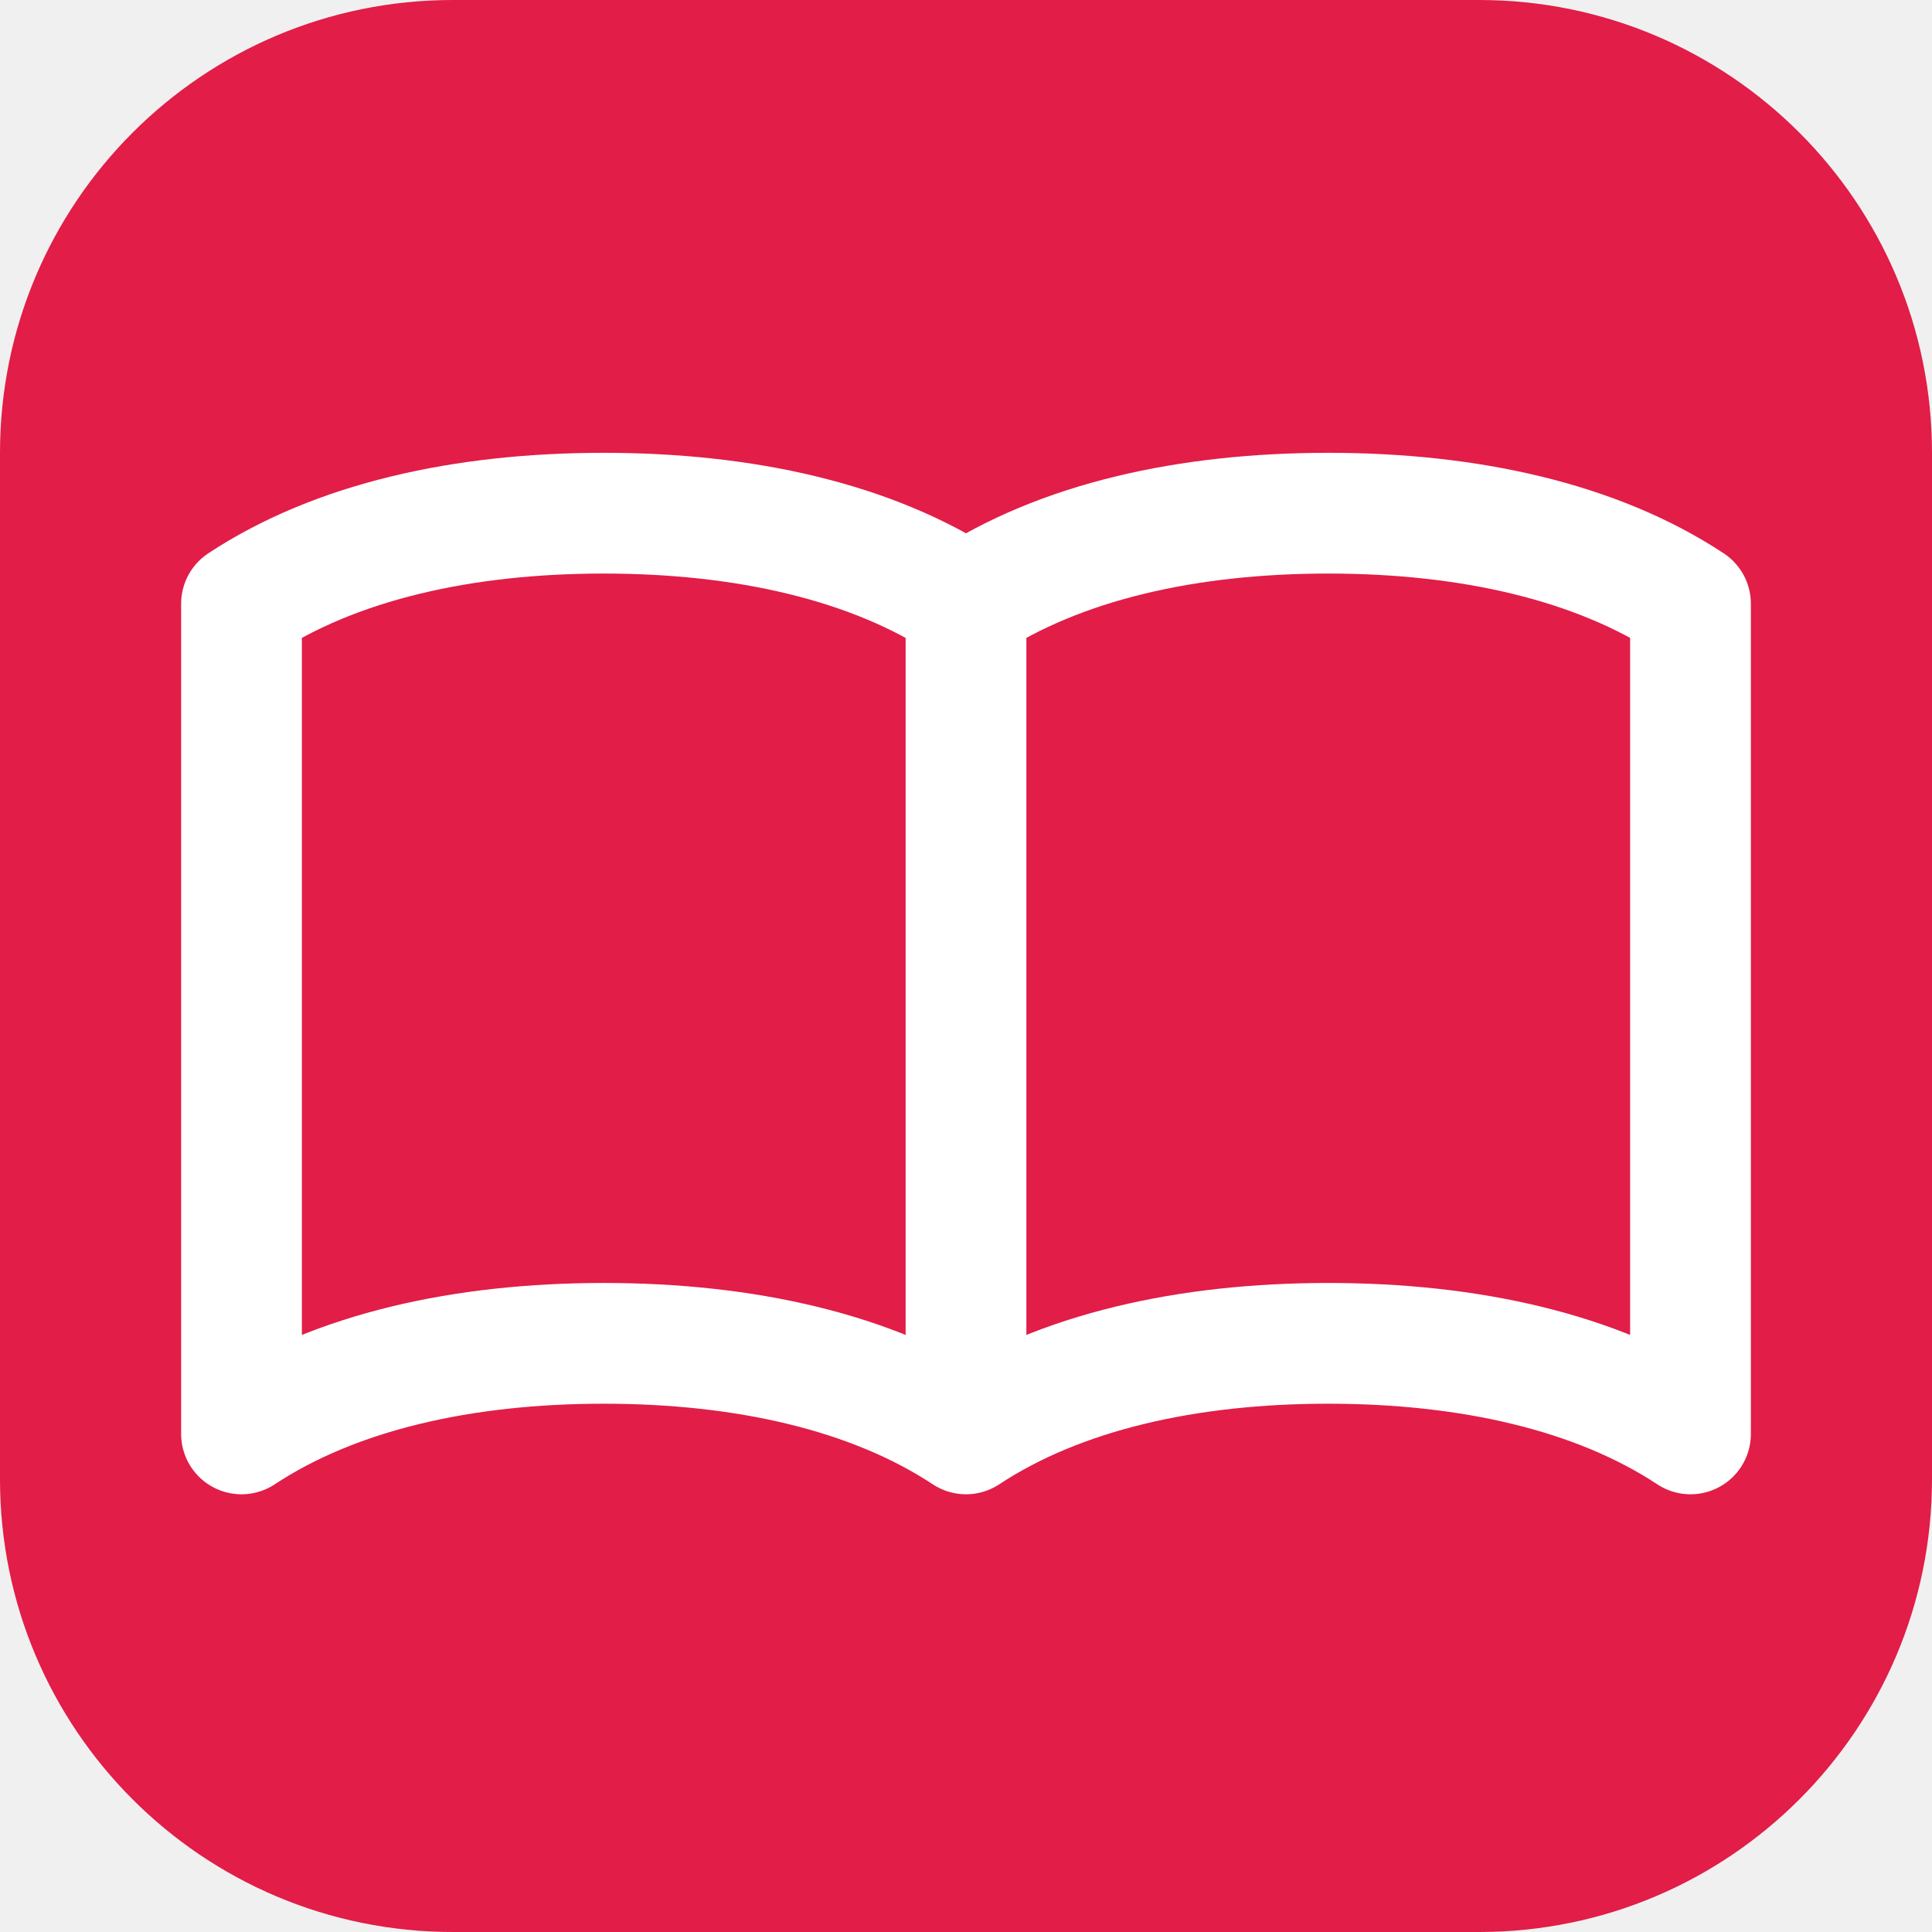
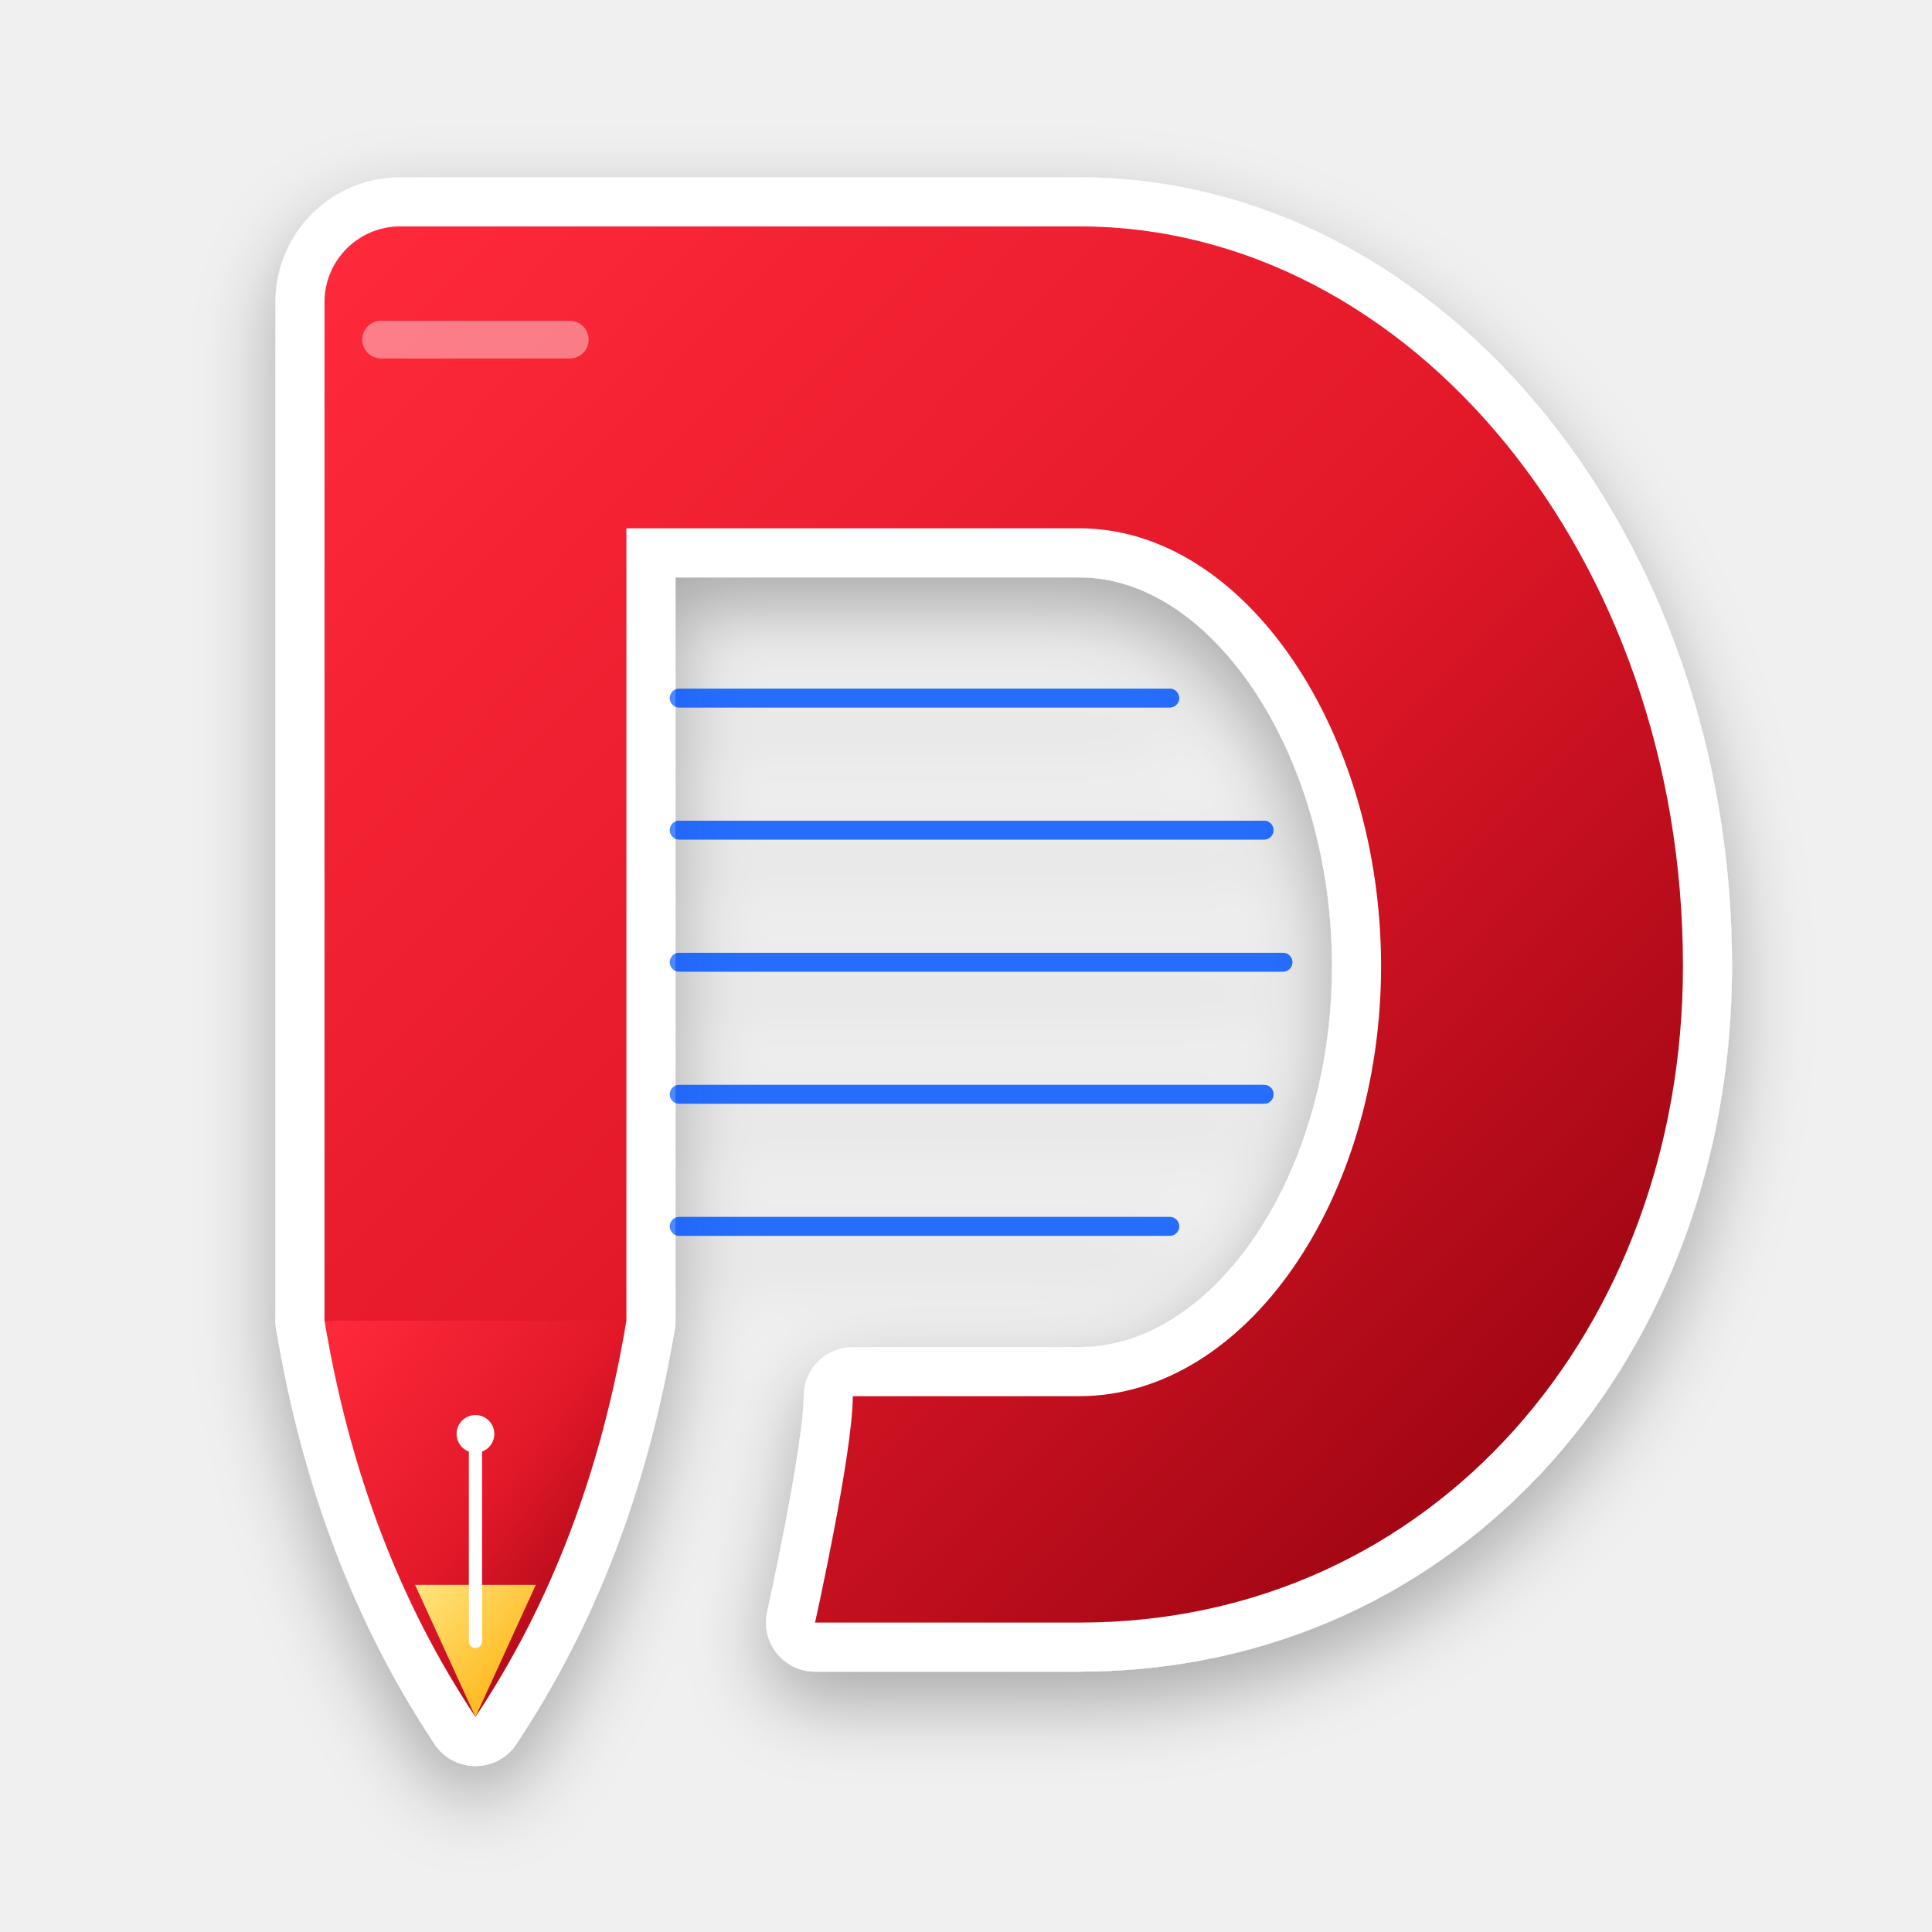
<svg xmlns="http://www.w3.org/2000/svg" viewBox="0 0 512 512" width="100%" height="100%">
-   <rect width="512" height="512" rx="120" fill="#e11d48" />
-   <path d="M256 160v220m0-220c-25-16.5-58.8-24-96-24s-71 7.5-96 24v220c25-16.5 58.8-24 96-24s71 7.5 96 24m0-220c25-16.5 58.8-24 96-24s71 7.5 96 24v220c-25-16.5-58.8-24-96-24s-71 7.5-96 24" fill="none" stroke="#ffffff" stroke-width="32" stroke-linecap="round" stroke-linejoin="round" />
+   <defs>
+     <linearGradient id="tkRedGrad" x1="0%" y1="0%" x2="100%" y2="100%">
+       <stop offset="0%" stop-color="#FF2A3B" />
+       <stop offset="50%" stop-color="#E21829" />
+       <stop offset="100%" stop-color="#8B000C" />
+     </linearGradient>
+     <linearGradient id="nibGold" x1="0%" y1="0%" x2="100%" y2="100%">
+       <stop offset="0%" stop-color="#FFE57F" />
+       <stop offset="100%" stop-color="#FFAB00" />
+     </linearGradient>
+     <filter id="favShadow" x="-20%" y="-20%" width="140%" height="140%">
+       <feDropShadow dx="0" dy="8" stdDeviation="10" flood-color="#000000" flood-opacity="0.3" />
+     </filter>
+   </defs>
+   <g id="favicon-notebook-pen-d">
+     <path d="M 106 60               L 286 60               C 374 60, 446 148, 446 256               C 446 352, 380 430, 286 430               L 216 430               C 216 430, 226 385, 226 370               L 286 370               C 330 370, 366 318, 366 256               C 366 194, 330 140, 286 140               L 166 140               L 166 350               L 86 350               L 86 80               C 86 69, 95 60, 106 60 Z" fill="url(#tkRedGrad)" />
+     <path d="M 86 350               L 166 350               Q 156 410, 126 455               Q 96 410, 86 350 Z" fill="url(#tkRedGrad)" />
+     <path d="M 110 420 L 142 420 L 126 455 Z" fill="url(#nibGold)" />
+     <circle cx="126" cy="380" r="5" fill="#FFFFFF" />
+     <line x1="126" y1="385" x2="126" y2="435" stroke="#FFFFFF" stroke-width="3.5" stroke-linecap="round" />
+     <rect x="96" y="85" width="60" height="10" rx="5" fill="#FFFFFF" opacity="0.4" />
+     <g id="horizontal-lines" opacity="0.45">
+       <line x1="180" y1="185" x2="310" y2="185" stroke="#0055FF" stroke-width="5" stroke-linecap="round" />
+       <line x1="180" y1="220" x2="335" y2="220" stroke="#0055FF" stroke-width="5" stroke-linecap="round" />
+       <line x1="180" y1="255" x2="340" y2="255" stroke="#0055FF" stroke-width="5" stroke-linecap="round" />
+       <line x1="180" y1="290" x2="335" y2="290" stroke="#0055FF" stroke-width="5" stroke-linecap="round" />
+       <line x1="180" y1="325" x2="310" y2="325" stroke="#0055FF" stroke-width="5" stroke-linecap="round" />
+     </g>
+   </g>
+   <use href="#favicon-notebook-pen-d" stroke="#FFFFFF" stroke-width="26" stroke-linejoin="round" stroke-linecap="round" filter="url(#favShadow)" />
+   <use href="#favicon-notebook-pen-d" />
</svg>
